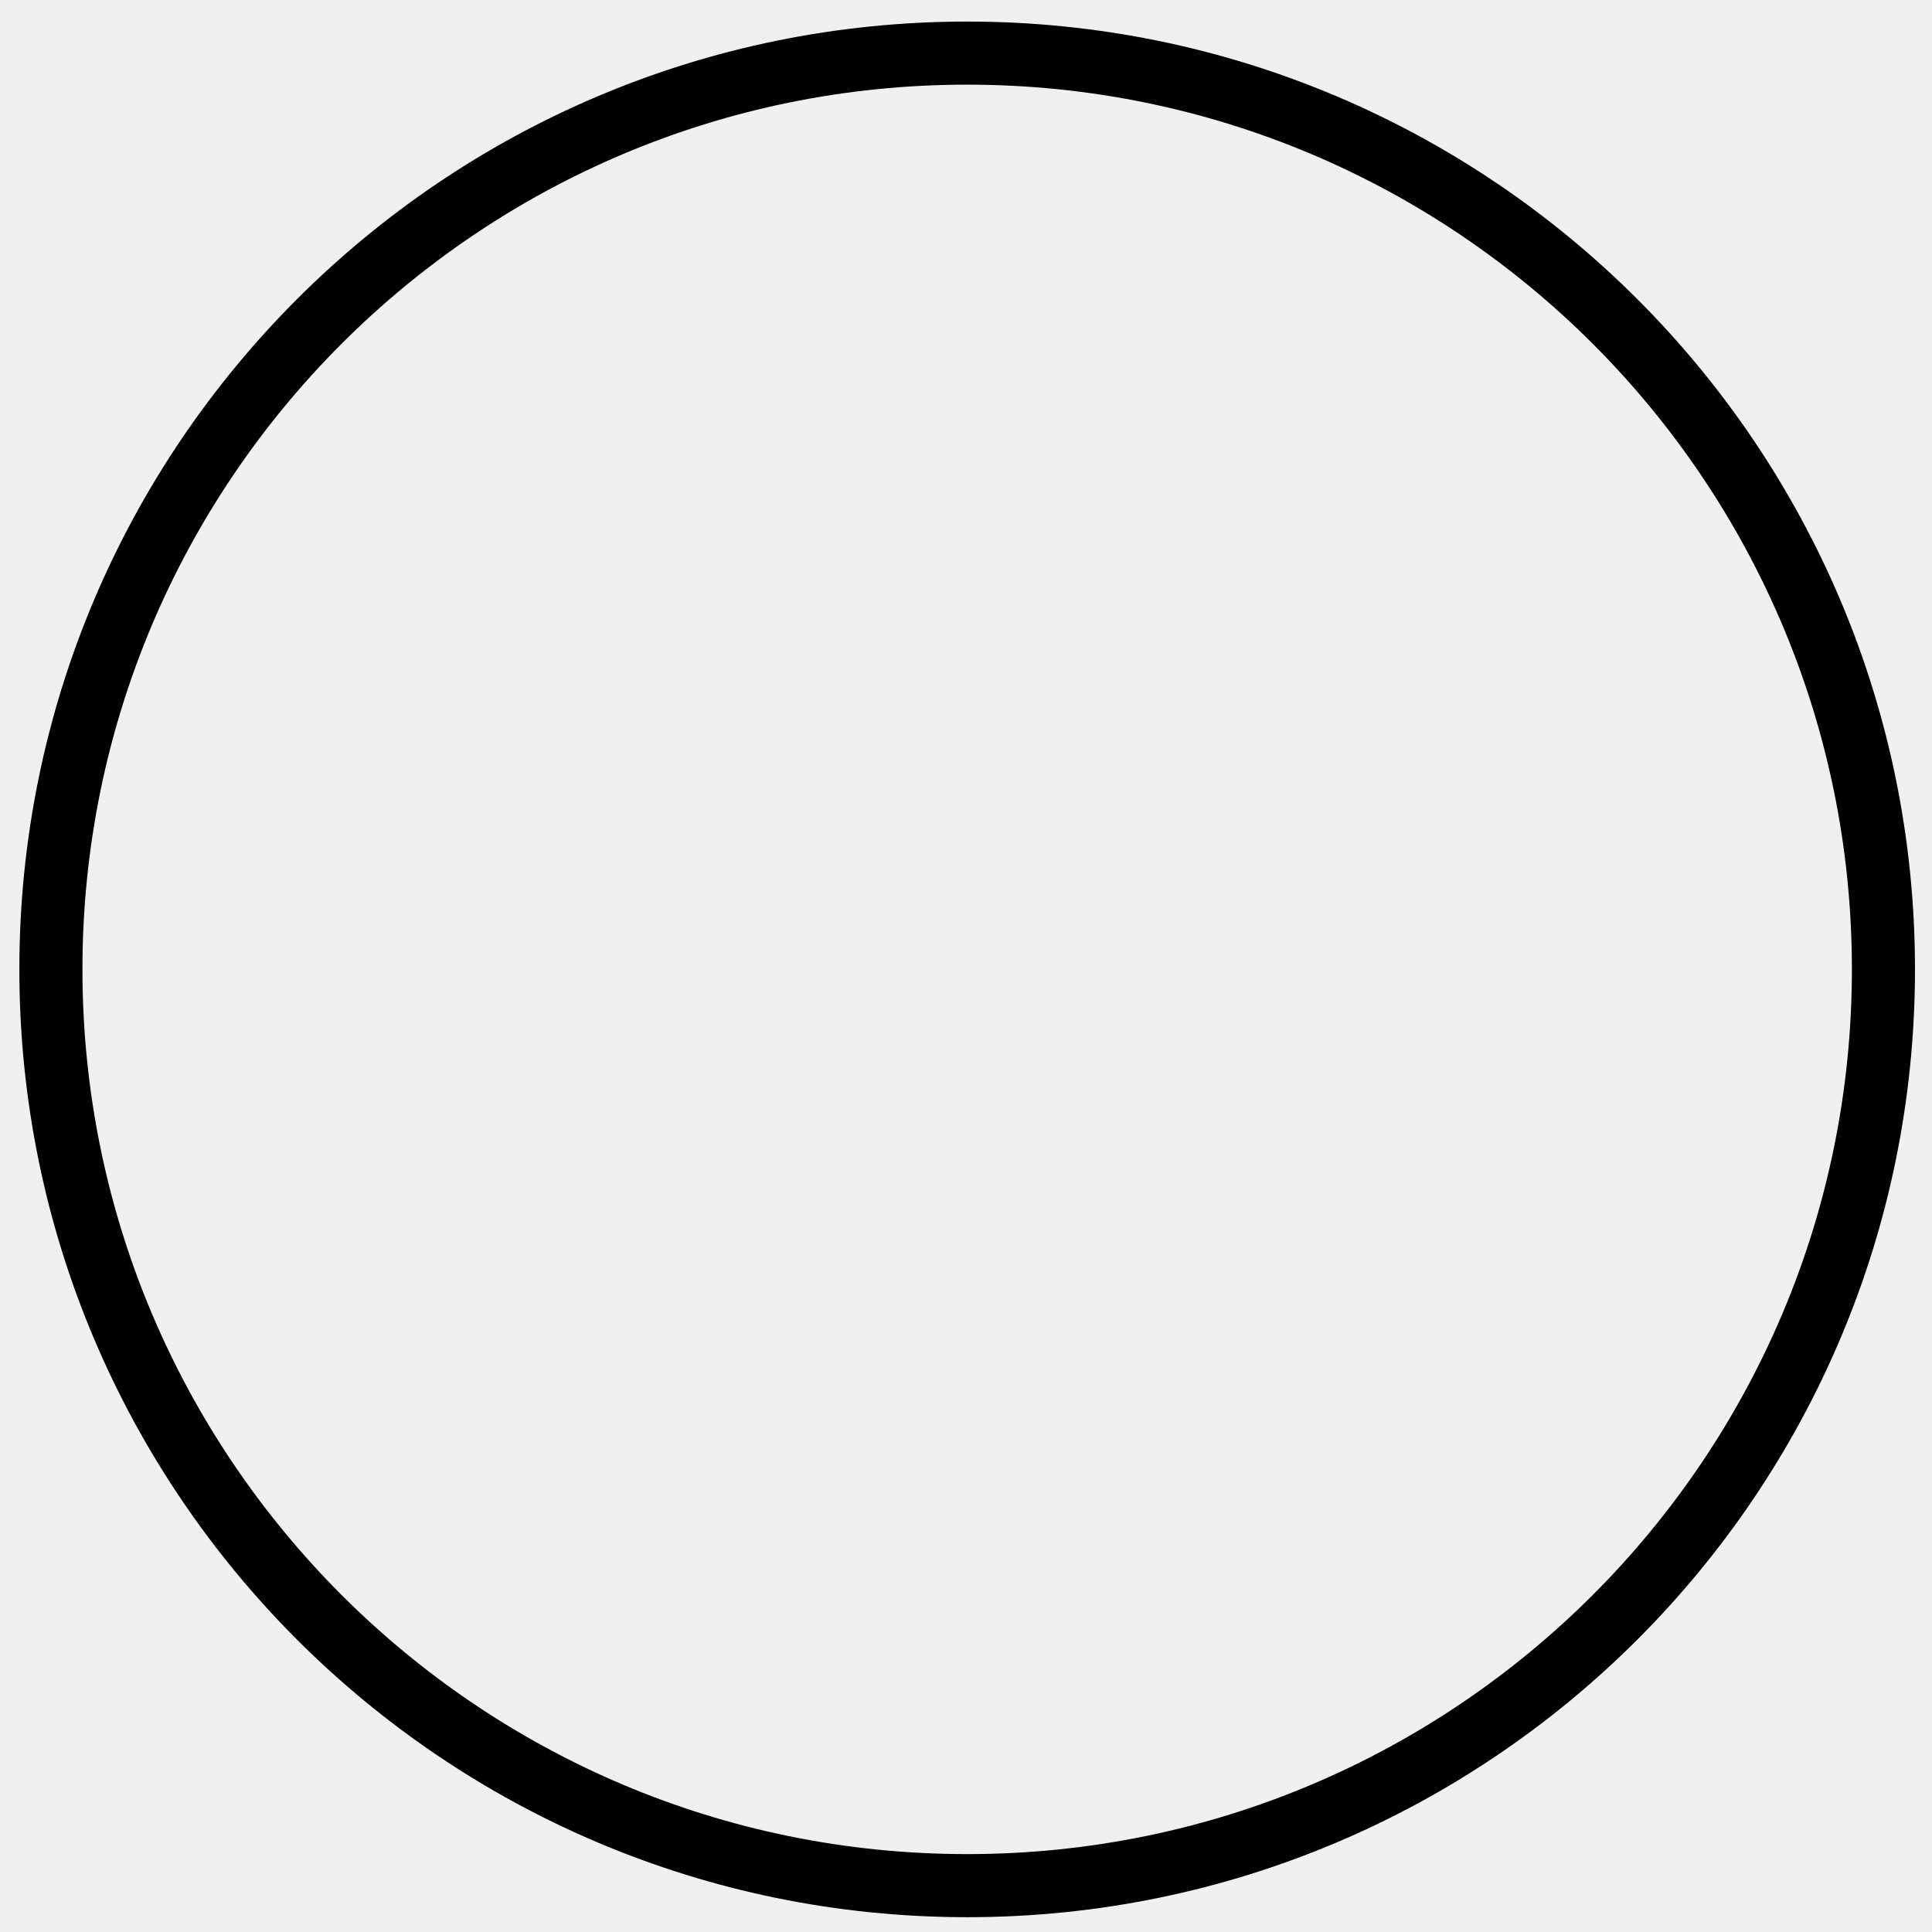
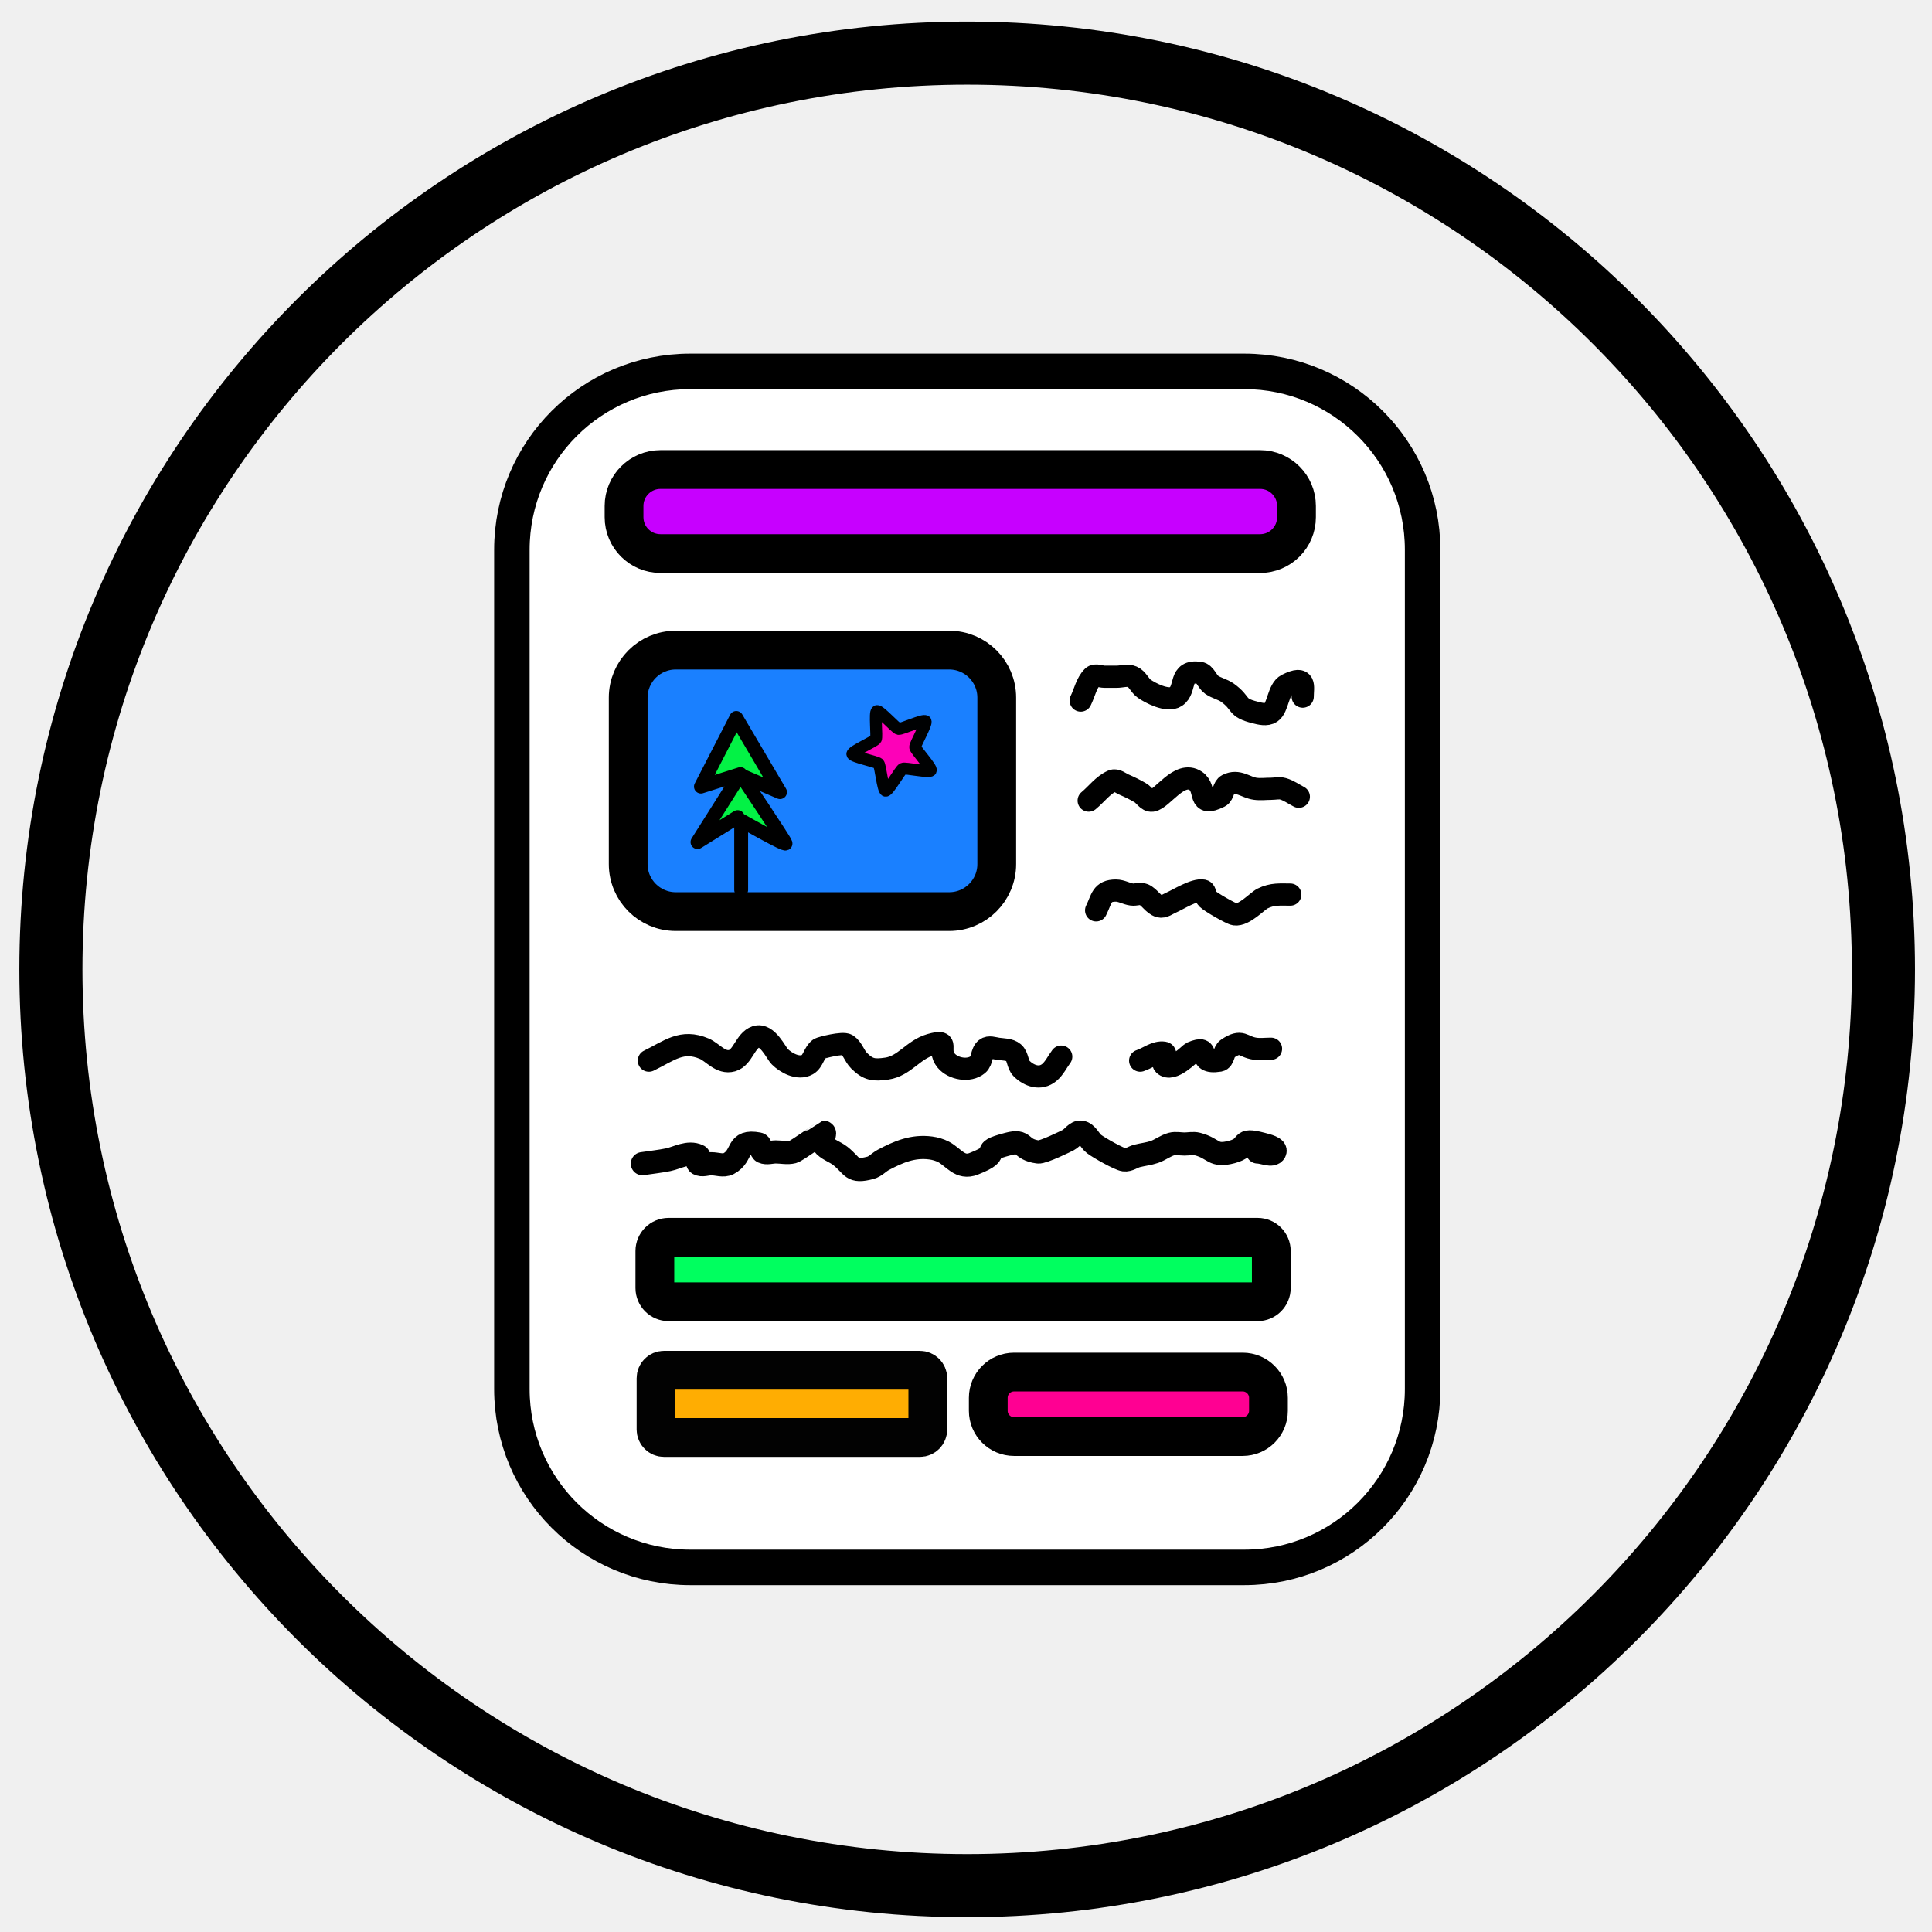
<svg xmlns="http://www.w3.org/2000/svg" width="100" height="100" viewBox="0 0 26.458 26.458" version="1.1" id="svg8">
  <defs id="defs2" />
-   <g id="layer1" transform="translate(0,-270.5417)">
+   <g id="layer1" transform="translate(0,-270.5417)" style="display:inline">
    <circle style="opacity:1;vector-effect:none;fill:#000000;fill-opacity:0;stroke:#000000;stroke-width:0.864;stroke-linecap:round;stroke-linejoin:miter;stroke-miterlimit:4;stroke-dasharray:none;stroke-dashoffset:0;stroke-opacity:1" id="path815" cx="13.245" cy="283.817" r="12.548" />
  </g>
-   <g id="layer3" />
-   <g id="layer2" />
+   <g id="layer2">
+     <rect style="opacity:1;vector-effect:none;fill:#ffffff;fill-opacity:1;stroke:#000000;stroke-width:0.486;stroke-linecap:round;stroke-linejoin:miter;stroke-miterlimit:4;stroke-dasharray:none;stroke-dashoffset:0;stroke-opacity:1" id="rect1283" width="12.472" height="16.379" x="7.01" y="5.086" ry="2.442" />
+   </g>
+   <g id="layer3">
+     <rect style="opacity:1;vector-effect:none;fill:#0072ff;fill-opacity:0.897;stroke:#000000;stroke-width:0.531;stroke-linecap:round;stroke-linejoin:miter;stroke-miterlimit:4;stroke-dasharray:none;stroke-dashoffset:0;stroke-opacity:1" id="rect1286" width="5.047" height="3.581" x="8.603" y="8.903" ry="0.651" />
+     <path style="fill:none;stroke:#000000;stroke-width:0.304px;stroke-linecap:round;stroke-linejoin:miter;stroke-opacity:1" d="m 8.886,14.525 c 0.279,-0.135 0.45,-0.295 0.76,-0.163 0.116,0.05 0.224,0.207 0.38,0.163 0.148,-0.042 0.18,-0.277 0.326,-0.326 0.155,-0.052 0.276,0.221 0.326,0.271 0.083,0.083 0.253,0.181 0.38,0.109 0.079,-0.045 0.089,-0.164 0.163,-0.217 0.022,-0.015 0.323,-0.092 0.38,-0.054 0.075,0.05 0.099,0.153 0.163,0.217 0.126,0.126 0.205,0.134 0.38,0.109 0.242,-0.035 0.361,-0.258 0.597,-0.326 0.284,-0.081 0.085,0.059 0.217,0.217 0.094,0.113 0.313,0.155 0.434,0.054 0.062,-0.052 0.045,-0.167 0.109,-0.217 0.042,-0.034 0.109,-0.008 0.163,0 0.074,0.011 0.16,0.006 0.217,0.054 0.062,0.052 0.051,0.16 0.109,0.217 0.103,0.103 0.257,0.156 0.38,0.054 0.069,-0.058 0.109,-0.145 0.163,-0.217" id="path1296" />
+     <path style="fill:none;stroke:#000000;stroke-width:0.304px;stroke-linecap:round;stroke-linejoin:miter;stroke-opacity:1" d="m 15.614,14.525 c 0.109,-0.036 0.213,-0.127 0.326,-0.109 0.054,0.009 -0.038,0.124 0,0.163 0.111,0.111 0.356,-0.153 0.38,-0.163 0.298,-0.128 0.033,0.166 0.38,0.109 0.064,-0.011 0.054,-0.127 0.109,-0.163 0.204,-0.136 0.199,-0.026 0.38,0 0.072,0.01 0.145,0 0.217,0" id="path1298" />
+     <path style="fill:none;stroke:#000000;stroke-width:0.317px;stroke-linecap:round;stroke-linejoin:round;stroke-opacity:1" d="m 8.797,15.936 c 0.118,-0.018 0.237,-0.03 0.354,-0.054 0.127,-0.026 0.272,-0.119 0.412,-0.054 0.035,0.016 -0.033,0.088 0,0.109 0.049,0.03 0.118,0 0.177,0 0.079,0 0.167,0.036 0.236,0 0.214,-0.113 0.091,-0.331 0.412,-0.271 0.043,0.008 0.02,0.09 0.059,0.109 0.053,0.024 0.118,0 0.177,0 0.079,0 0.16,0.02 0.236,0 0.05,-0.013 0.41,-0.271 0.412,-0.271 0.059,0 -0.033,0.118 0,0.163 0.054,0.075 0.161,0.104 0.236,0.163 0.177,0.14 0.146,0.233 0.412,0.163 0.068,-0.018 0.115,-0.076 0.177,-0.109 0.206,-0.109 0.404,-0.195 0.648,-0.163 0.061,0.008 0.123,0.026 0.177,0.054 0.137,0.072 0.225,0.237 0.412,0.163 0.452,-0.178 0.017,-0.152 0.471,-0.271 0.249,-0.066 0.147,0.074 0.412,0.109 0.066,0.009 0.396,-0.154 0.412,-0.163 0.061,-0.032 0.107,-0.119 0.177,-0.109 0.082,0.013 0.113,0.114 0.177,0.163 0.065,0.05 0.343,0.208 0.412,0.217 0.061,0.008 0.117,-0.039 0.177,-0.054 0.078,-0.02 0.16,-0.028 0.236,-0.054 0.082,-0.028 0.151,-0.086 0.236,-0.109 0.057,-0.015 0.118,0 0.177,0 0.059,0 0.12,-0.015 0.177,0 0.24,0.063 0.207,0.178 0.471,0.109 0.265,-0.07 0.08,-0.196 0.412,-0.109 0.068,0.018 0.208,0.05 0.177,0.109 -0.035,0.065 -0.157,0 -0.236,0" id="path1300" />
+     <path style="fill:none;stroke:#000000;stroke-width:0.304px;stroke-linecap:round;stroke-linejoin:miter;stroke-opacity:1" d="m 14.8,9.594 c 0.054,-0.109 0.077,-0.24 0.163,-0.326 0.038,-0.038 0.109,0 0.163,0 0.054,0 0.109,0 0.163,0 0.072,0 0.151,-0.029 0.217,0 0.071,0.03 0.1,0.118 0.163,0.163 0.077,0.055 0.319,0.185 0.434,0.109 0.153,-0.102 0.028,-0.368 0.326,-0.326 0.076,0.011 0.1,0.118 0.163,0.163 0.066,0.047 0.151,0.062 0.217,0.109 0.209,0.15 0.105,0.203 0.38,0.271 0.07,0.018 0.157,0.04 0.217,0 0.098,-0.065 0.096,-0.319 0.217,-0.38 0.271,-0.136 0.217,0.029 0.217,0.163" id="path1314" />
+     <path style="fill:none;stroke:#000000;stroke-width:0.304px;stroke-linecap:round;stroke-linejoin:miter;stroke-opacity:1" d="m 14.909,10.964 c 0.109,-0.09 0.196,-0.214 0.326,-0.271 0.052,-0.023 0.11,0.032 0.163,0.054 0.074,0.032 0.147,0.068 0.217,0.109 0.057,0.032 0.098,0.118 0.163,0.109 0.141,-0.02 0.374,-0.42 0.597,-0.271 0.159,0.106 0.011,0.374 0.326,0.217 0.058,-0.029 0.05,-0.134 0.109,-0.163 0.148,-0.074 0.248,0.036 0.38,0.054 0.072,0.01 0.145,0 0.217,0 0.054,0 0.111,-0.015 0.163,0 0.078,0.022 0.145,0.072 0.217,0.109" id="path1316" />
+     <path style="fill:none;stroke:#000000;stroke-width:0.304px;stroke-linecap:round;stroke-linejoin:miter;stroke-opacity:1" d="m 15.011,12.467 c 0.078,-0.155 0.072,-0.271 0.271,-0.271 0.075,0 0.143,0.044 0.217,0.054 0.054,0.008 0.113,-0.021 0.163,0 0.083,0.036 0.13,0.138 0.217,0.163 0.055,0.016 0.11,-0.032 0.163,-0.054 0.087,-0.037 0.32,-0.186 0.434,-0.163 0.04,0.008 0.026,0.08 0.054,0.109 0.048,0.048 0.33,0.21 0.38,0.217 0.129,0.018 0.306,-0.18 0.38,-0.217 0.135,-0.067 0.241,-0.054 0.38,-0.054" id="path1320" />
+     <rect style="opacity:1;vector-effect:none;fill:#c700ff;fill-opacity:1;stroke:#000000;stroke-width:0.531;stroke-linecap:round;stroke-linejoin:miter;stroke-miterlimit:4;stroke-dasharray:none;stroke-dashoffset:0;stroke-opacity:1" id="rect1328" width="9.209" height="1.151" x="8.546" y="6.43" ry="0.499" />
+     <rect style="opacity:1;vector-effect:none;fill:#00ff5f;fill-opacity:1;stroke:#000000;stroke-width:0.531;stroke-linecap:butt;stroke-linejoin:round;stroke-miterlimit:4;stroke-dasharray:none;stroke-dashoffset:0;stroke-opacity:1" id="rect1342" width="8.442" height="0.883" x="8.968" y="16.944" ry="0.188" />
+     <rect style="opacity:0.99;vector-effect:none;fill:#ffac00;fill-opacity:1;stroke:#000000;stroke-width:0.531;stroke-linecap:butt;stroke-linejoin:round;stroke-miterlimit:4;stroke-dasharray:none;stroke-dashoffset:0;stroke-opacity:1" id="rect1344" width="3.722" height="0.921" x="8.984" y="18.765" ry="0.109" />
+     <rect style="opacity:1;vector-effect:none;fill:#ff0092;fill-opacity:1;stroke:#000000;stroke-width:0.531;stroke-linecap:round;stroke-linejoin:round;stroke-miterlimit:4;stroke-dasharray:none;stroke-dashoffset:0;stroke-opacity:1" id="rect1350" width="3.837" height="0.883" x="13.534" y="18.79" ry="0.353" />
+     <path style="opacity:0.99;vector-effect:none;fill:#ff00b7;fill-opacity:1;stroke:#000000;stroke-width:0.163;stroke-linecap:round;stroke-linejoin:round;stroke-miterlimit:4;stroke-dasharray:none;stroke-dashoffset:0;stroke-opacity:1" id="path1364" d="m 12.674,9.876 c 0.026,0.028 -0.145,0.318 -0.141,0.357 0.004,0.038 0.233,0.285 0.214,0.318 -0.019,0.033 -0.348,-0.039 -0.383,-0.024 -0.035,0.016 -0.199,0.31 -0.236,0.302 -0.038,-0.008 -0.07,-0.343 -0.096,-0.371 -0.026,-0.028 -0.356,-0.093 -0.36,-0.131 -0.004,-0.038 0.304,-0.173 0.323,-0.206 0.019,-0.033 -0.021,-0.367 0.014,-0.383 0.035,-0.016 0.258,0.236 0.296,0.244 0.038,0.008 0.343,-0.134 0.369,-0.105 z" />
+     <path style="fill:#00ff30;fill-opacity:0.897;stroke:#000000;stroke-width:0.19;stroke-linecap:round;stroke-linejoin:round;stroke-miterlimit:4;stroke-dasharray:none;stroke-opacity:1" d="m 10.15,12.187 v -0.95 c 0,0 0.617,0.351 0.608,0.313 -0.009,-0.038 -0.608,-0.931 -0.608,-0.931 L 10.682,10.848 10.083,9.832 9.599,10.772 10.14,10.601 9.552,11.532 10.102,11.19" id="path1371" />
+   </g>
</svg>
